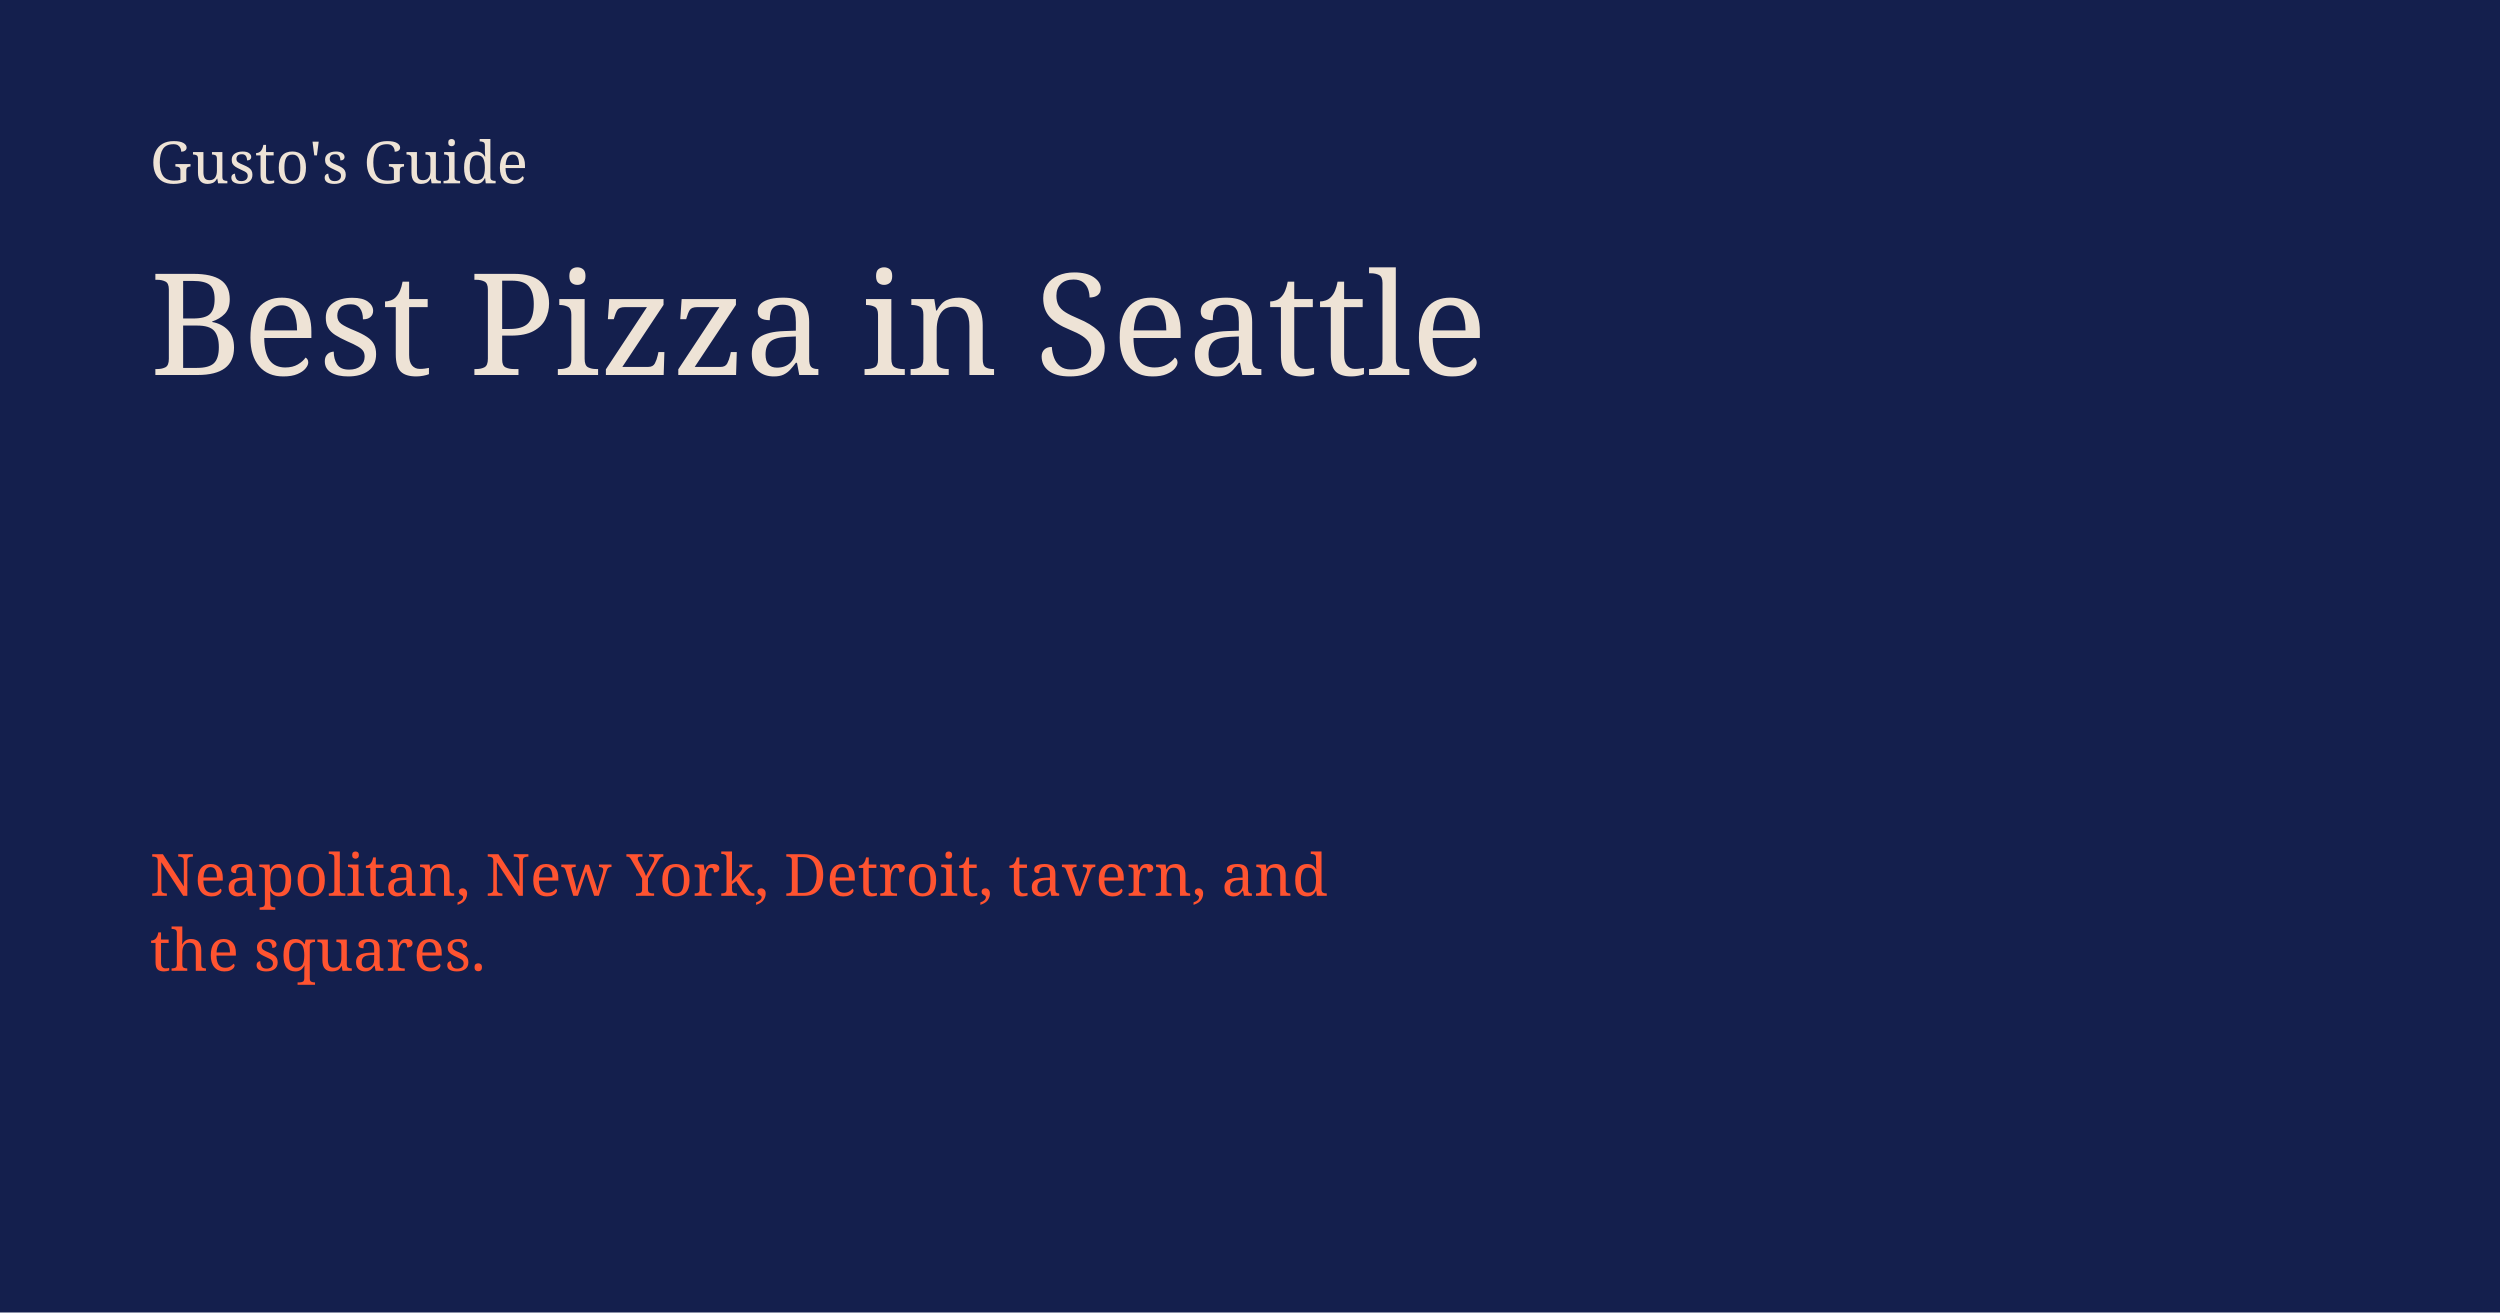
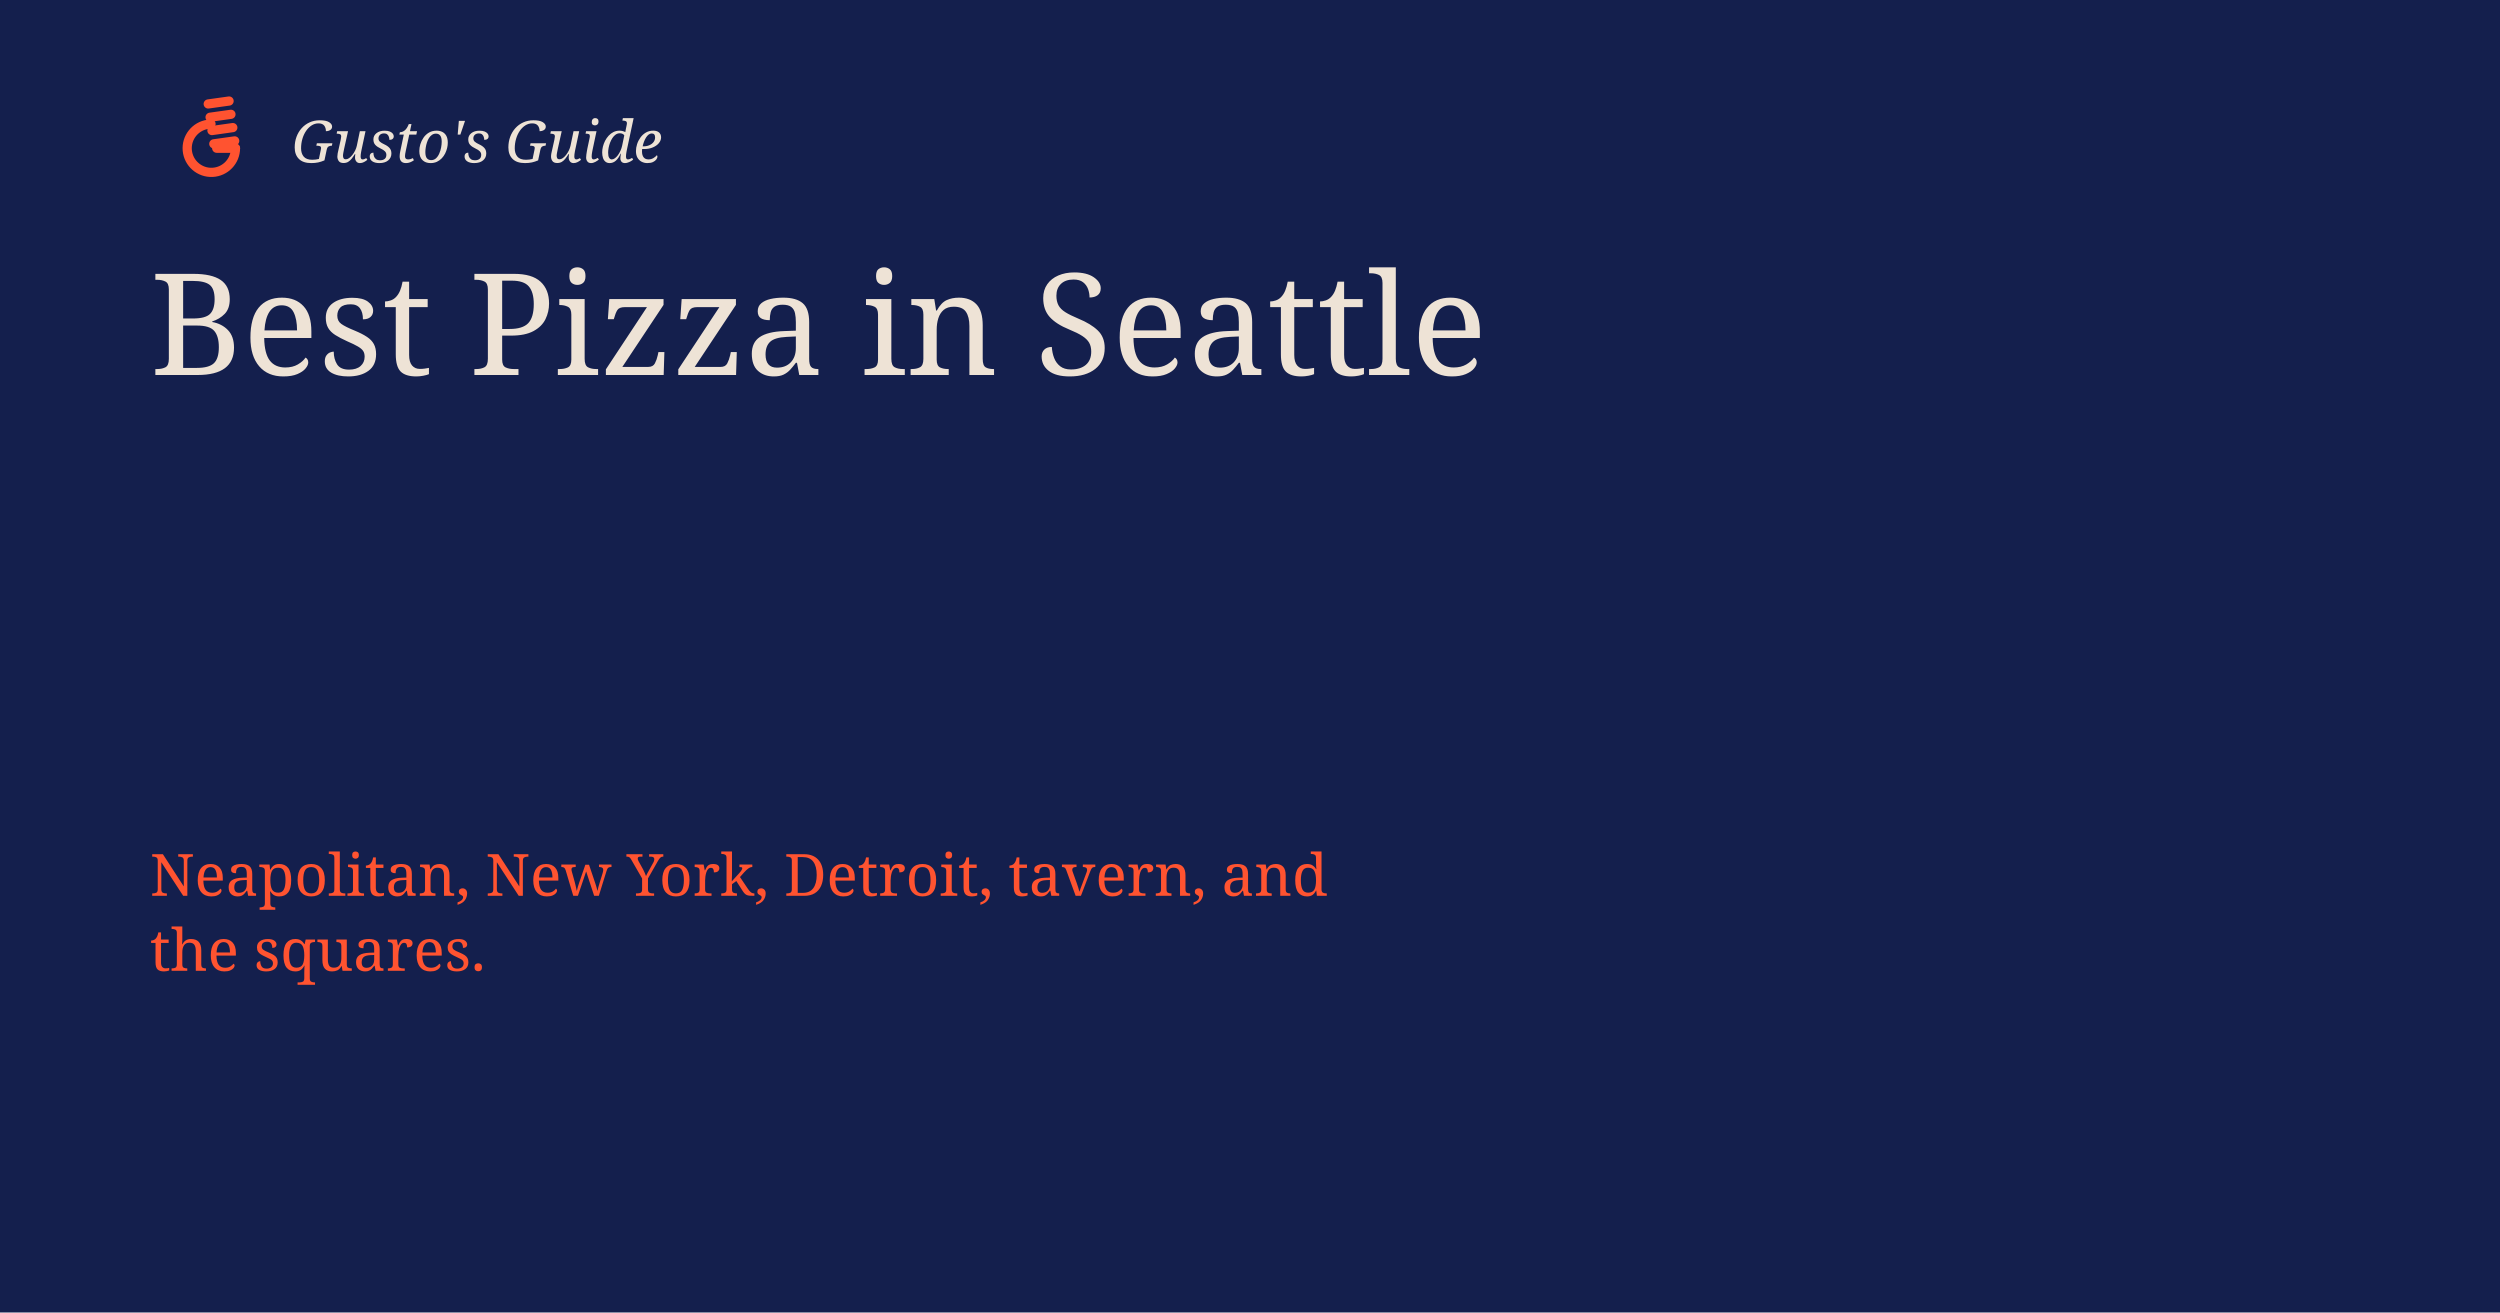
<svg xmlns="http://www.w3.org/2000/svg" width="1200" height="630" viewBox="0 0 1200 630">
  <rect width="1200" height="630" fill="#141F4D" />
-   <text x="72" y="88" fill="#EEE3D6" font-family="Georgia, serif" font-size="28">Gusto's Guide</text>
+   <g transform="translate(72 36) scale(0.92)">
+     <g transform="translate(9.6 -0.99)" fill="none" stroke="#FF5330" stroke-width="4.8" stroke-linecap="round" stroke-linejoin="round">
+       <path d="M 35 39.2 A 12.6 12.6 0 1 1 20.65 26.72 L 22.23 26.5" />
+       <path d="M 35 39.2 L 25.2 39.2" />
+       <path d="M 20.77 16.1 L 31.66 14.57 M 21.74 23.03 L 32.64 21.5 M 22.72 29.97 L 33.61 28.43 M 23.69 36.9 L 34.59 35.37" />
+     </g>
+   </g>
+   <text x="140" y="78" fill="#EEE3D6" font-family="Georgia, serif" font-size="28" font-style="italic">Gusto's Guide</text>
  <text x="72" y="180" fill="#EEE3D6" font-family="Georgia, serif" font-size="68">Best Pizza in Seattle</text>
  <text x="72" y="430" fill="#FF5330" font-family="Georgia, serif" font-size="28">Neapolitan, New York, Detroit, tavern, and</text>
  <text x="72" y="466" fill="#FF5330" font-family="Georgia, serif" font-size="28">the squares.</text>
</svg>
